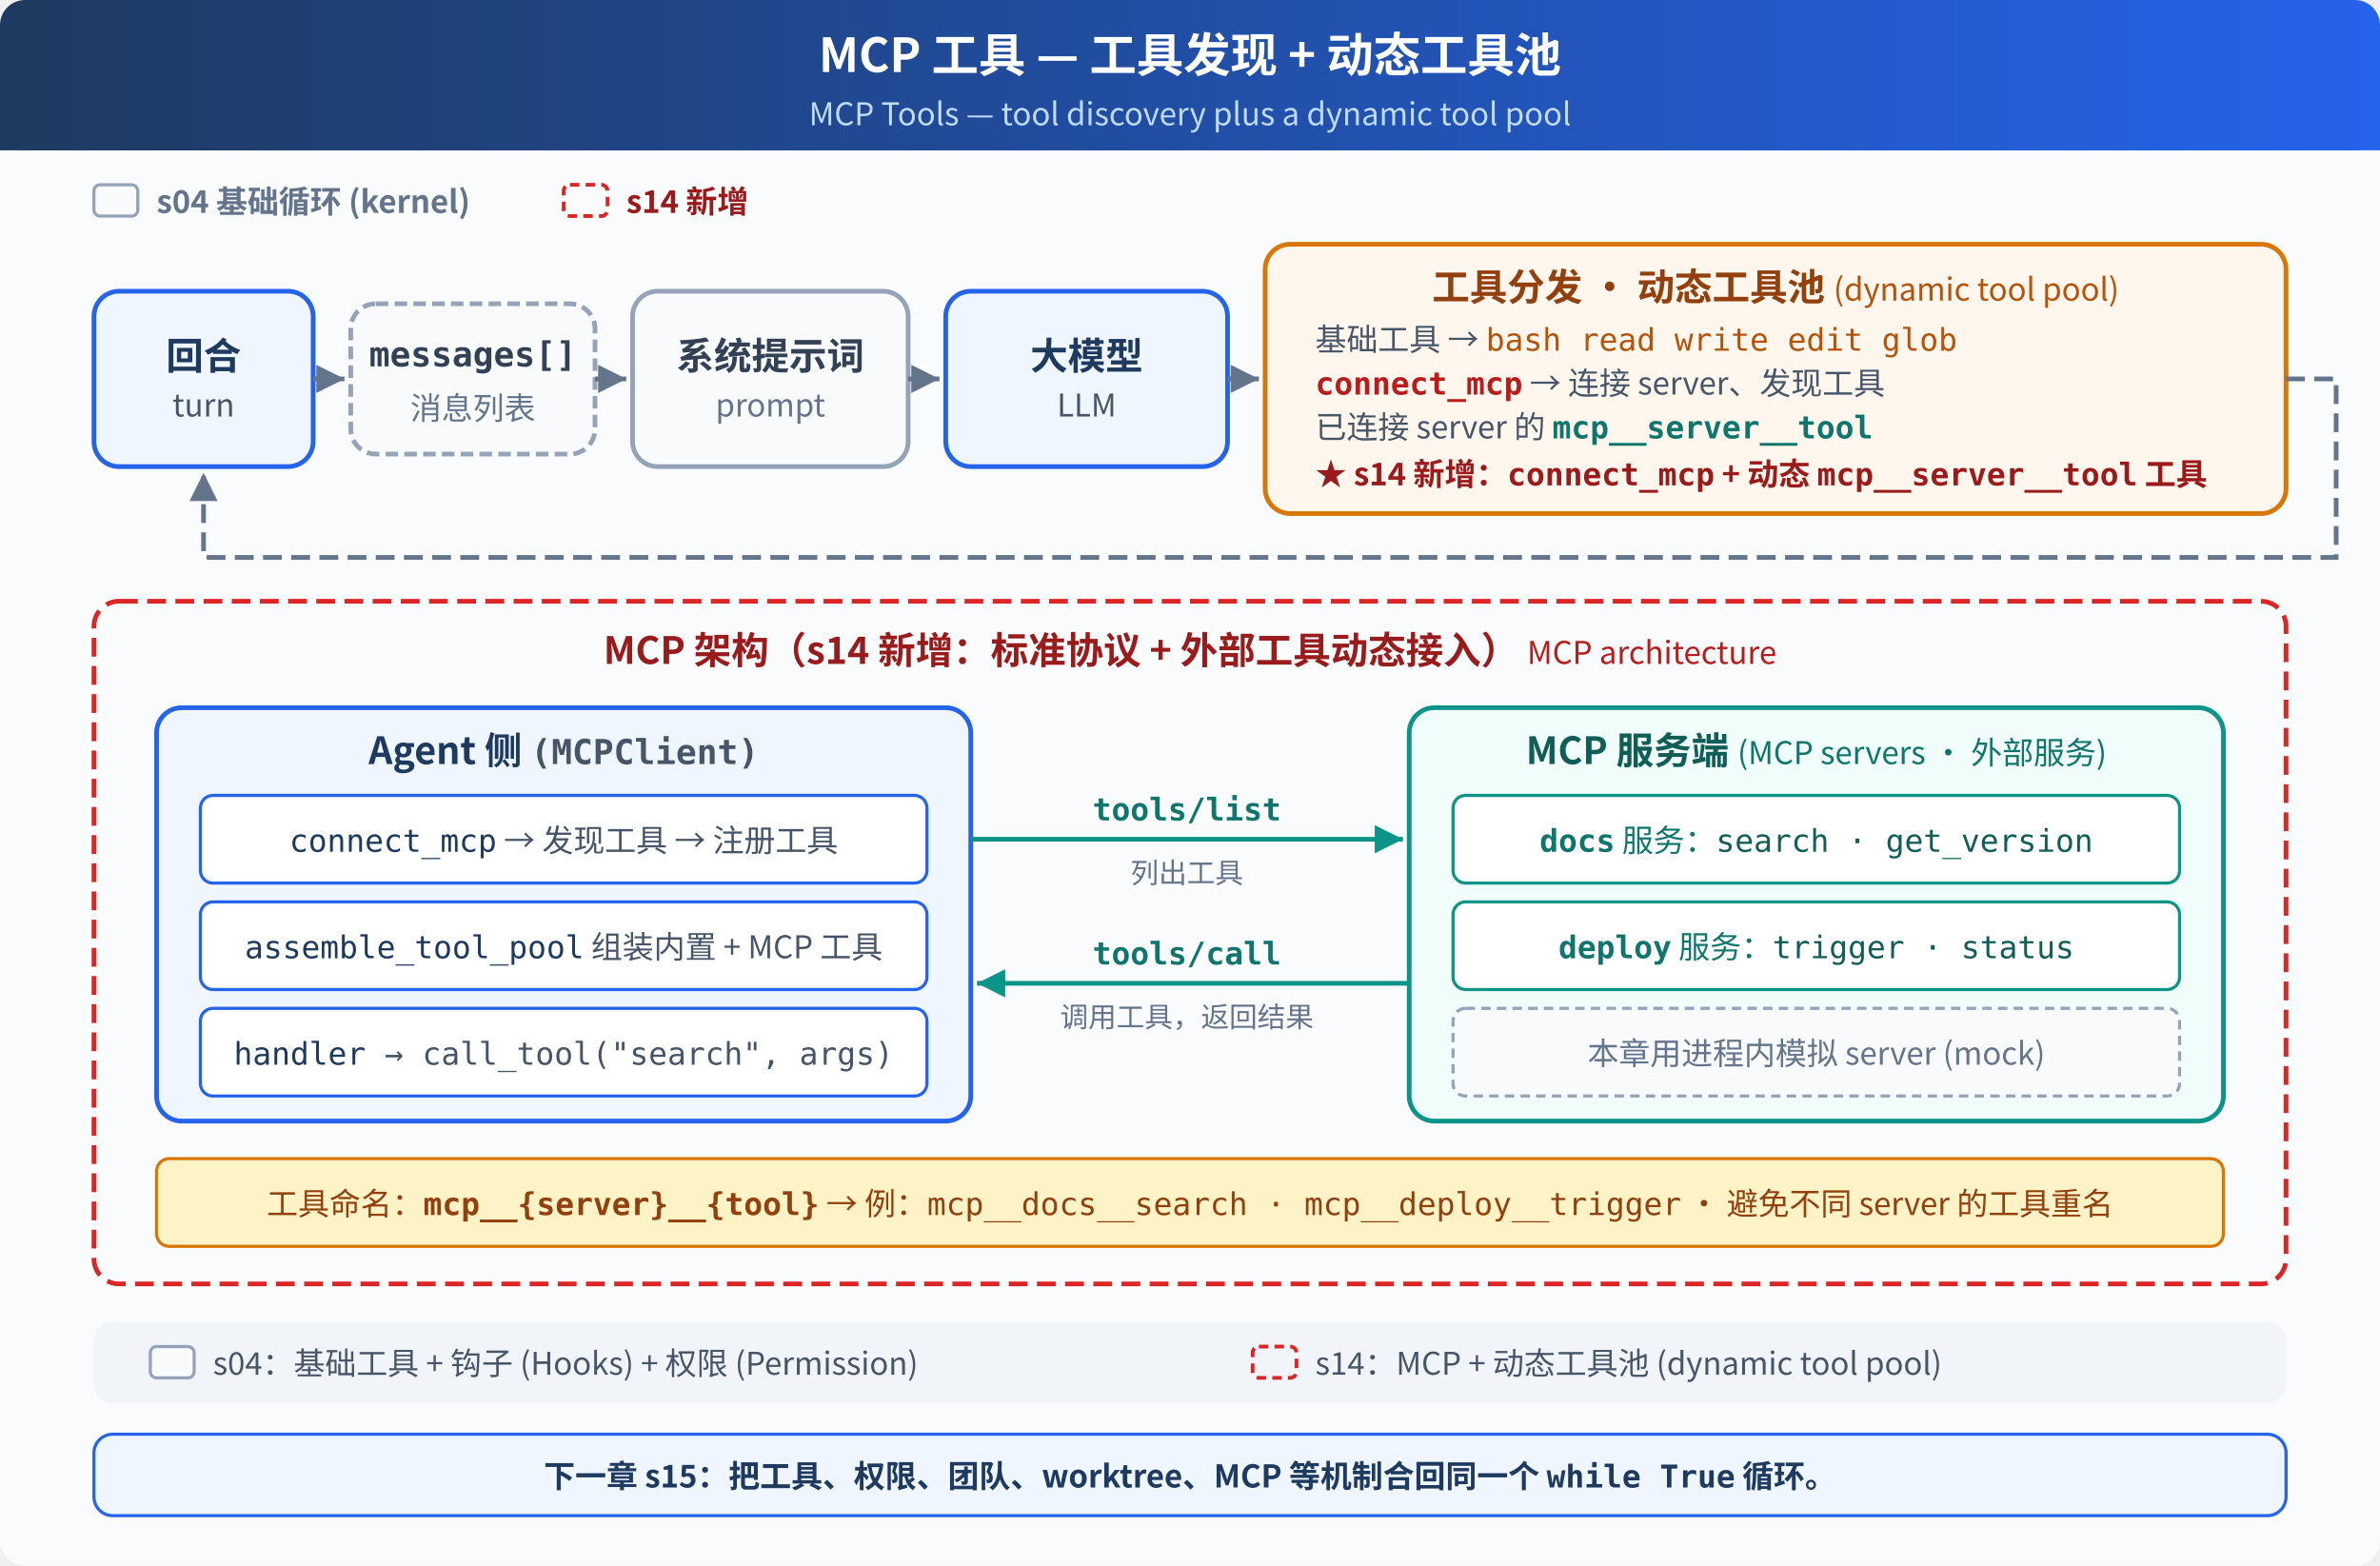
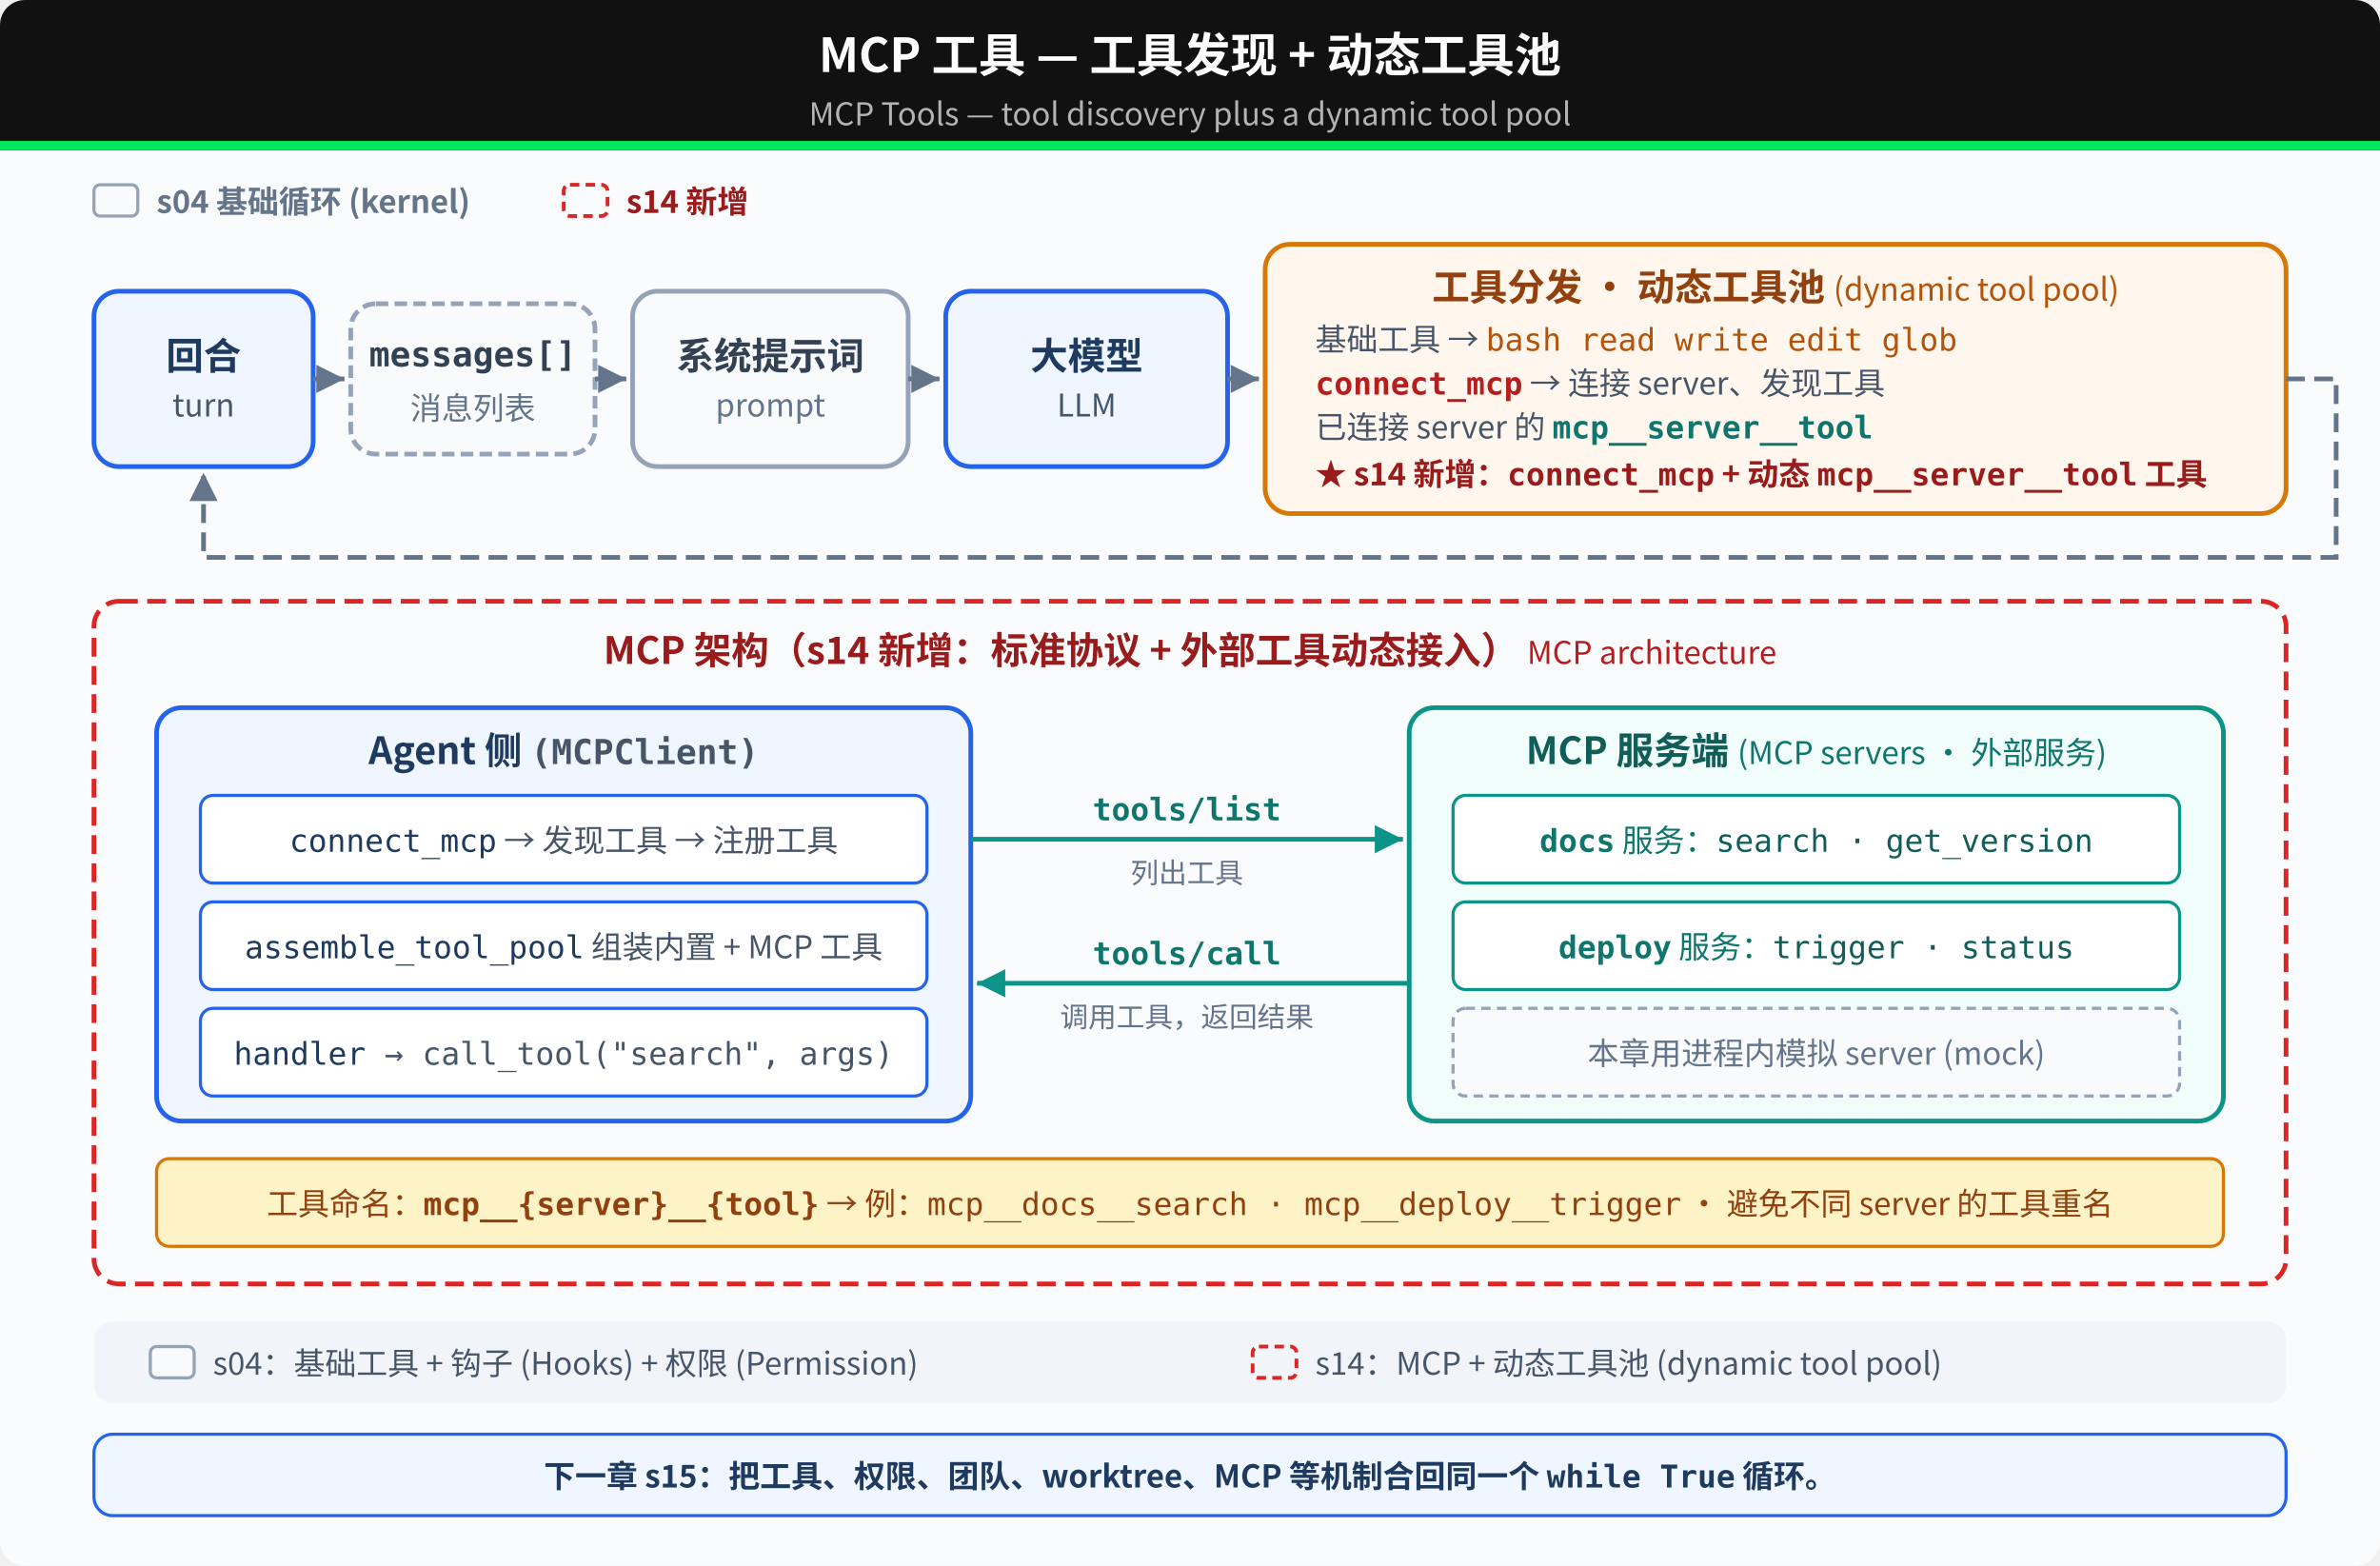
<svg xmlns="http://www.w3.org/2000/svg" viewBox="0 0 760 500" font-family="'PingFang SC', 'Noto Sans CJK SC', 'Microsoft YaHei', system-ui, -apple-system, sans-serif">
  <defs>
    <marker id="arrow" viewBox="0 0 10 10" refX="10" refY="5" markerWidth="6" markerHeight="6" orient="auto-start-reverse">
      <path d="M 0 0 L 10 5 L 0 10 z" fill="#64748b" />
    </marker>
    <marker id="arrow-teal" viewBox="0 0 10 10" refX="10" refY="5" markerWidth="6" markerHeight="6" orient="auto-start-reverse">
      <path d="M 0 0 L 10 5 L 0 10 z" fill="#0d9488" />
    </marker>
    <linearGradient id="header" x1="0" y1="0" x2="1" y2="0">
-       <stop offset="0%" stop-color="#1e3a5f" />
-       <stop offset="100%" stop-color="#2563eb" />
+       <stop offset="0%" stop-color="#111111" />
+       <stop offset="100%" stop-color="#111111" />
    </linearGradient>
  </defs>
  <rect width="760" height="500" fill="#fafbfc" rx="8" />
  <rect x="0" y="0" width="760" height="48" fill="url(#header)" rx="8" />
  <rect x="0" y="40" width="760" height="8" fill="url(#header)" />
+   <rect x="0" y="45" width="760" height="3" fill="#00e75e" />
  <text x="380" y="23" fill="#ffffff" font-size="15" font-weight="700" text-anchor="middle">MCP 工具 — 工具发现 + 动态工具池</text>
-   <text x="380" y="40" fill="#bfdbfe" font-size="10" text-anchor="middle">MCP Tools — tool discovery plus a dynamic tool pool</text>
+   <text x="380" y="40" fill="#b3b3b3" font-size="10" text-anchor="middle">MCP Tools — tool discovery plus a dynamic tool pool</text>
  <rect x="30" y="59" width="14" height="10" rx="2" fill="#f8fafc" stroke="#94a3b8" stroke-width="1" />
  <text x="50" y="68" fill="#64748b" font-size="10" font-weight="600">s04 基础循环 (kernel)</text>
  <rect x="180" y="59" width="14" height="10" rx="2" fill="none" stroke="#dc2626" stroke-width="1.2" stroke-dasharray="3,2" />
  <text x="200" y="68" fill="#991b1b" font-size="10" font-weight="600">s14 新增</text>
  <rect x="30" y="93" width="70" height="56" rx="8" fill="#eff6ff" stroke="#2563eb" stroke-width="1.5" />
  <text x="65" y="118" fill="#1e3a5f" font-size="12" font-weight="600" text-anchor="middle">回合</text>
  <text x="65" y="133" fill="#475569" font-size="10" text-anchor="middle">turn</text>
  <line x1="100" y1="121" x2="110" y2="121" stroke="#64748b" stroke-width="1.5" marker-end="url(#arrow)" />
  <rect x="112" y="97" width="78" height="48" rx="8" fill="#f8fafc" stroke="#94a3b8" stroke-width="1.5" stroke-dasharray="4,2" />
  <text x="151" y="117" fill="#334155" font-size="11" font-weight="600" text-anchor="middle" font-family="ui-monospace, 'SF Mono', Menlo, Consolas, monospace">messages[]</text>
  <text x="151" y="134" fill="#64748b" font-size="10" text-anchor="middle">消息列表</text>
  <line x1="190" y1="121" x2="200" y2="121" stroke="#64748b" stroke-width="1.5" marker-end="url(#arrow)" />
  <rect x="202" y="93" width="88" height="56" rx="8" fill="#f8fafc" stroke="#94a3b8" stroke-width="1.5" />
  <text x="246" y="118" fill="#334155" font-size="12" font-weight="600" text-anchor="middle">系统提示词</text>
  <text x="246" y="133" fill="#64748b" font-size="10" text-anchor="middle">prompt</text>
  <line x1="290" y1="121" x2="300" y2="121" stroke="#64748b" stroke-width="1.5" marker-end="url(#arrow)" />
  <rect x="302" y="93" width="90" height="56" rx="8" fill="#eff6ff" stroke="#2563eb" stroke-width="1.5" />
  <text x="347" y="118" fill="#1e3a5f" font-size="12" font-weight="600" text-anchor="middle">大模型</text>
  <text x="347" y="133" fill="#475569" font-size="10" text-anchor="middle">LLM</text>
  <line x1="392" y1="121" x2="402" y2="121" stroke="#64748b" stroke-width="1.5" marker-end="url(#arrow)" />
  <rect x="404" y="78" width="326" height="86" rx="8" fill="#fff7ed" stroke="#d97706" stroke-width="1.5" />
  <text x="567" y="96" fill="#92400e" font-size="12" font-weight="600" text-anchor="middle">工具分发 · 动态工具池 <tspan fill="#b45309" font-size="10" font-weight="400">(dynamic tool pool)</tspan>
  </text>
  <text x="420" y="112" fill="#475569" font-size="10">基础工具 → <tspan fill="#b45309" font-family="ui-monospace, 'SF Mono', Menlo, Consolas, monospace">bash read write edit glob</tspan>
  </text>
  <text x="420" y="126" fill="#475569" font-size="10">
    <tspan fill="#b91c1c" font-weight="600" font-family="ui-monospace, 'SF Mono', Menlo, Consolas, monospace">connect_mcp</tspan> → 连接 server、发现工具</text>
  <text x="420" y="140" fill="#475569" font-size="10">已连接 server 的 <tspan fill="#0f766e" font-weight="600" font-family="ui-monospace, 'SF Mono', Menlo, Consolas, monospace">mcp__server__tool</tspan>
  </text>
  <text x="420" y="155" fill="#991b1b" font-size="10" font-weight="700">★ s14 新增：<tspan font-family="ui-monospace, 'SF Mono', Menlo, Consolas, monospace">connect_mcp</tspan> + 动态 <tspan font-family="ui-monospace, 'SF Mono', Menlo, Consolas, monospace">mcp__server__tool</tspan> 工具</text>
  <path d="M 730 121 L 746 121 L 746 178 L 65 178 L 65 151" fill="none" stroke="#64748b" stroke-width="1.5" marker-end="url(#arrow)" stroke-dasharray="6,3" />
  <rect x="30" y="192" width="700" height="218" rx="8" fill="none" stroke="#dc2626" stroke-width="1.5" stroke-dasharray="6,3" />
  <text x="380" y="212" fill="#991b1b" font-size="12" font-weight="700" text-anchor="middle">MCP 架构（s14 新增：标准协议 + 外部工具动态接入） <tspan fill="#b91c1c" font-size="10" font-weight="400">MCP architecture</tspan>
  </text>
  <rect x="50" y="226" width="260" height="132" rx="8" fill="#eff6ff" stroke="#2563eb" stroke-width="1.5" />
  <text x="180" y="244" fill="#1e3a5f" font-size="12" font-weight="700" text-anchor="middle">Agent 侧 <tspan fill="#475569" font-size="11" font-weight="600" font-family="ui-monospace, 'SF Mono', Menlo, Consolas, monospace">(MCPClient)</tspan>
  </text>
  <rect x="64" y="254" width="232" height="28" rx="4" fill="#ffffff" stroke="#2563eb" stroke-width="1" />
  <text x="180" y="272" fill="#475569" font-size="10" text-anchor="middle">
    <tspan fill="#1e3a5f" font-family="ui-monospace, 'SF Mono', Menlo, Consolas, monospace">connect_mcp</tspan> → 发现工具 → 注册工具</text>
  <rect x="64" y="288" width="232" height="28" rx="4" fill="#ffffff" stroke="#2563eb" stroke-width="1" />
  <text x="180" y="306" fill="#475569" font-size="10" text-anchor="middle">
    <tspan fill="#1e3a5f" font-family="ui-monospace, 'SF Mono', Menlo, Consolas, monospace">assemble_tool_pool</tspan> 组装内置 + MCP 工具</text>
  <rect x="64" y="322" width="232" height="28" rx="4" fill="#ffffff" stroke="#2563eb" stroke-width="1" />
  <text x="180" y="340" fill="#475569" font-size="10" text-anchor="middle" font-family="ui-monospace, 'SF Mono', Menlo, Consolas, monospace">
    <tspan fill="#1e3a5f">handler</tspan> → call_tool("search", args)</text>
  <line x1="310" y1="268" x2="448" y2="268" stroke="#0d9488" stroke-width="1.5" marker-end="url(#arrow-teal)" />
  <text x="379" y="262" fill="#0f766e" font-size="10" font-weight="600" text-anchor="middle" font-family="ui-monospace, 'SF Mono', Menlo, Consolas, monospace">tools/list</text>
  <text x="379" y="282" fill="#64748b" font-size="9" text-anchor="middle">列出工具</text>
  <line x1="450" y1="314" x2="312" y2="314" stroke="#0d9488" stroke-width="1.5" marker-end="url(#arrow-teal)" />
  <text x="379" y="308" fill="#0f766e" font-size="10" font-weight="600" text-anchor="middle" font-family="ui-monospace, 'SF Mono', Menlo, Consolas, monospace">tools/call</text>
  <text x="379" y="328" fill="#64748b" font-size="9" text-anchor="middle">调用工具，返回结果</text>
  <rect x="450" y="226" width="260" height="132" rx="8" fill="#f0fdfa" stroke="#0d9488" stroke-width="1.5" />
  <text x="580" y="244" fill="#115e59" font-size="12" font-weight="700" text-anchor="middle">MCP 服务端 <tspan fill="#0f766e" font-size="10" font-weight="400">(MCP servers · 外部服务)</tspan>
  </text>
  <rect x="464" y="254" width="232" height="28" rx="4" fill="#ffffff" stroke="#0d9488" stroke-width="1" />
  <text x="580" y="272" fill="#0f766e" font-size="10" text-anchor="middle">
    <tspan font-weight="700" font-family="ui-monospace, 'SF Mono', Menlo, Consolas, monospace">docs</tspan> 服务：<tspan fill="#115e59" font-family="ui-monospace, 'SF Mono', Menlo, Consolas, monospace">search · get_version</tspan>
  </text>
  <rect x="464" y="288" width="232" height="28" rx="4" fill="#ffffff" stroke="#0d9488" stroke-width="1" />
  <text x="580" y="306" fill="#0f766e" font-size="10" text-anchor="middle">
    <tspan font-weight="700" font-family="ui-monospace, 'SF Mono', Menlo, Consolas, monospace">deploy</tspan> 服务：<tspan fill="#115e59" font-family="ui-monospace, 'SF Mono', Menlo, Consolas, monospace">trigger · status</tspan>
  </text>
  <rect x="464" y="322" width="232" height="28" rx="4" fill="#f8fafc" stroke="#94a3b8" stroke-width="1" stroke-dasharray="3,2" />
  <text x="580" y="340" fill="#64748b" font-size="10" text-anchor="middle">本章用进程内模拟 server (mock)</text>
  <rect x="50" y="370" width="660" height="28" rx="4" fill="#fef3c7" stroke="#d97706" stroke-width="1" />
  <text x="380" y="388" fill="#92400e" font-size="10" text-anchor="middle">工具命名：<tspan font-weight="700" font-family="ui-monospace, 'SF Mono', Menlo, Consolas, monospace">mcp__{server}__{tool}</tspan> → 例：<tspan font-family="ui-monospace, 'SF Mono', Menlo, Consolas, monospace">mcp__docs__search · mcp__deploy__trigger</tspan> · 避免不同 server 的工具重名</text>
  <rect x="30" y="422" width="700" height="26" rx="6" fill="#f1f5f9" />
  <rect x="48" y="430" width="14" height="10" rx="2" fill="#f8fafc" stroke="#94a3b8" stroke-width="1" />
  <text x="68" y="439" fill="#475569" font-size="10">s04：基础工具 + 钩子 (Hooks) + 权限 (Permission)</text>
  <rect x="400" y="430" width="14" height="10" rx="2" fill="none" stroke="#dc2626" stroke-width="1.2" stroke-dasharray="3,2" />
  <text x="420" y="439" fill="#475569" font-size="10">s14：MCP + 动态工具池 (dynamic tool pool)</text>
  <rect x="30" y="458" width="700" height="26" rx="6" fill="#eff6ff" stroke="#2563eb" stroke-width="1" />
  <text x="380" y="475" fill="#1e3a5f" font-size="10" font-weight="600" text-anchor="middle">下一章 s15：把工具、权限、团队、worktree、MCP 等机制合回同一个 <tspan font-family="ui-monospace, 'SF Mono', Menlo, Consolas, monospace">while True</tspan> 循环。</text>
</svg>
